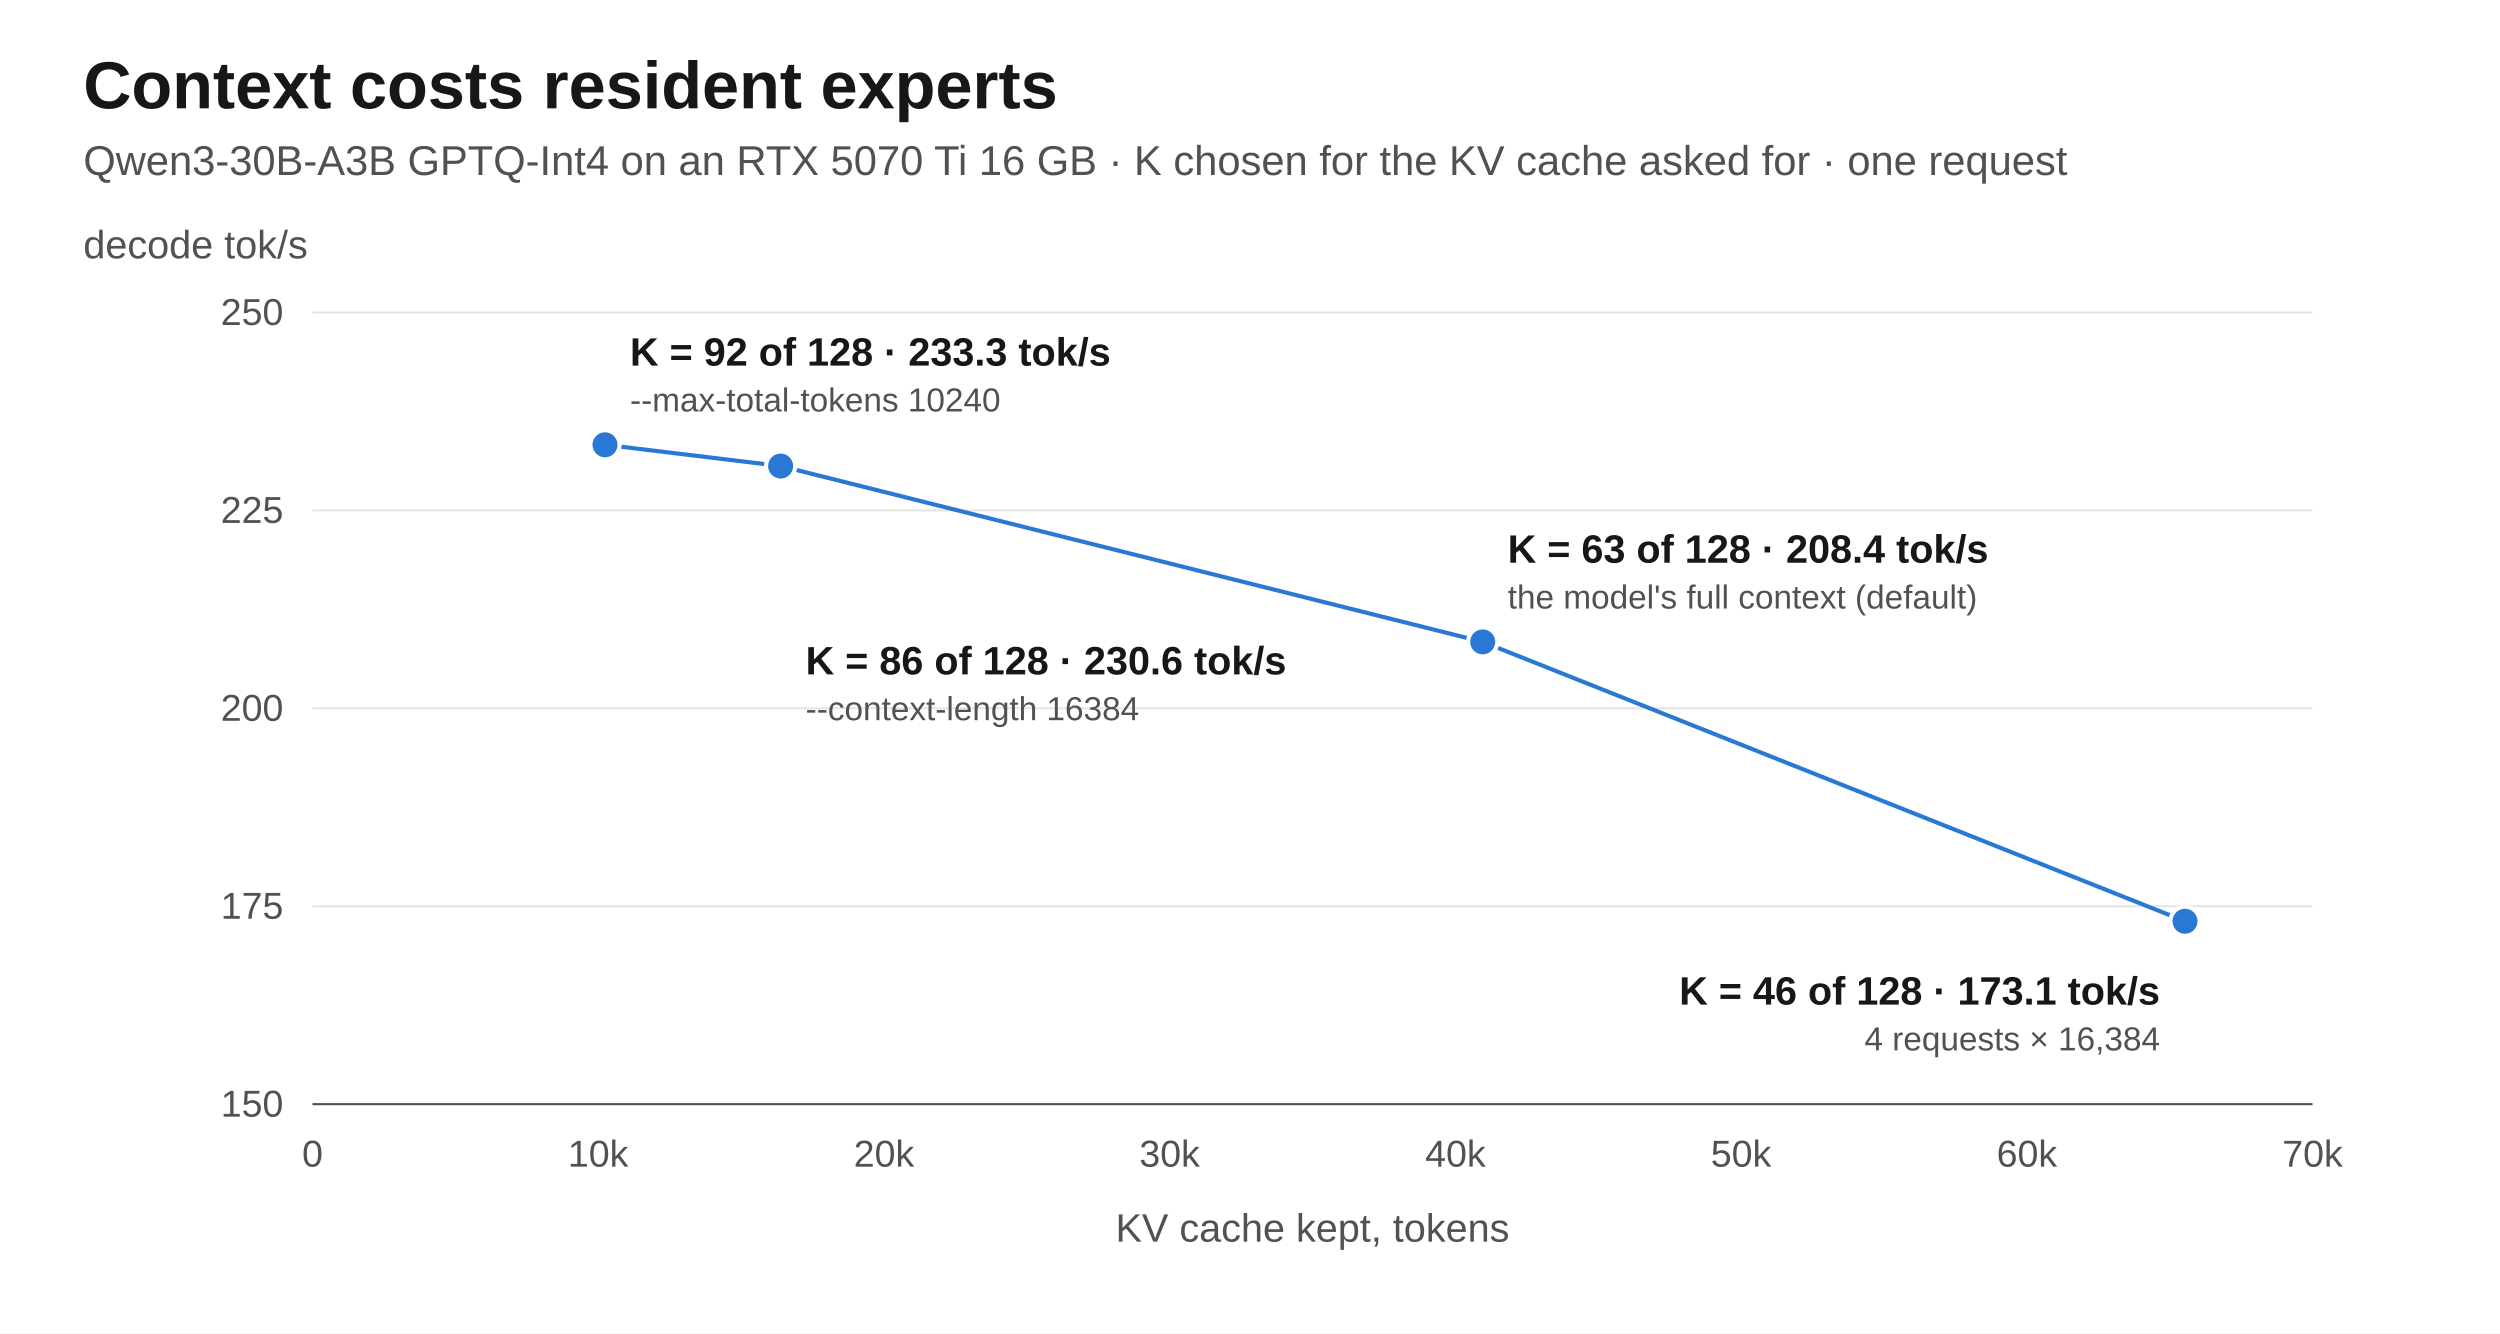
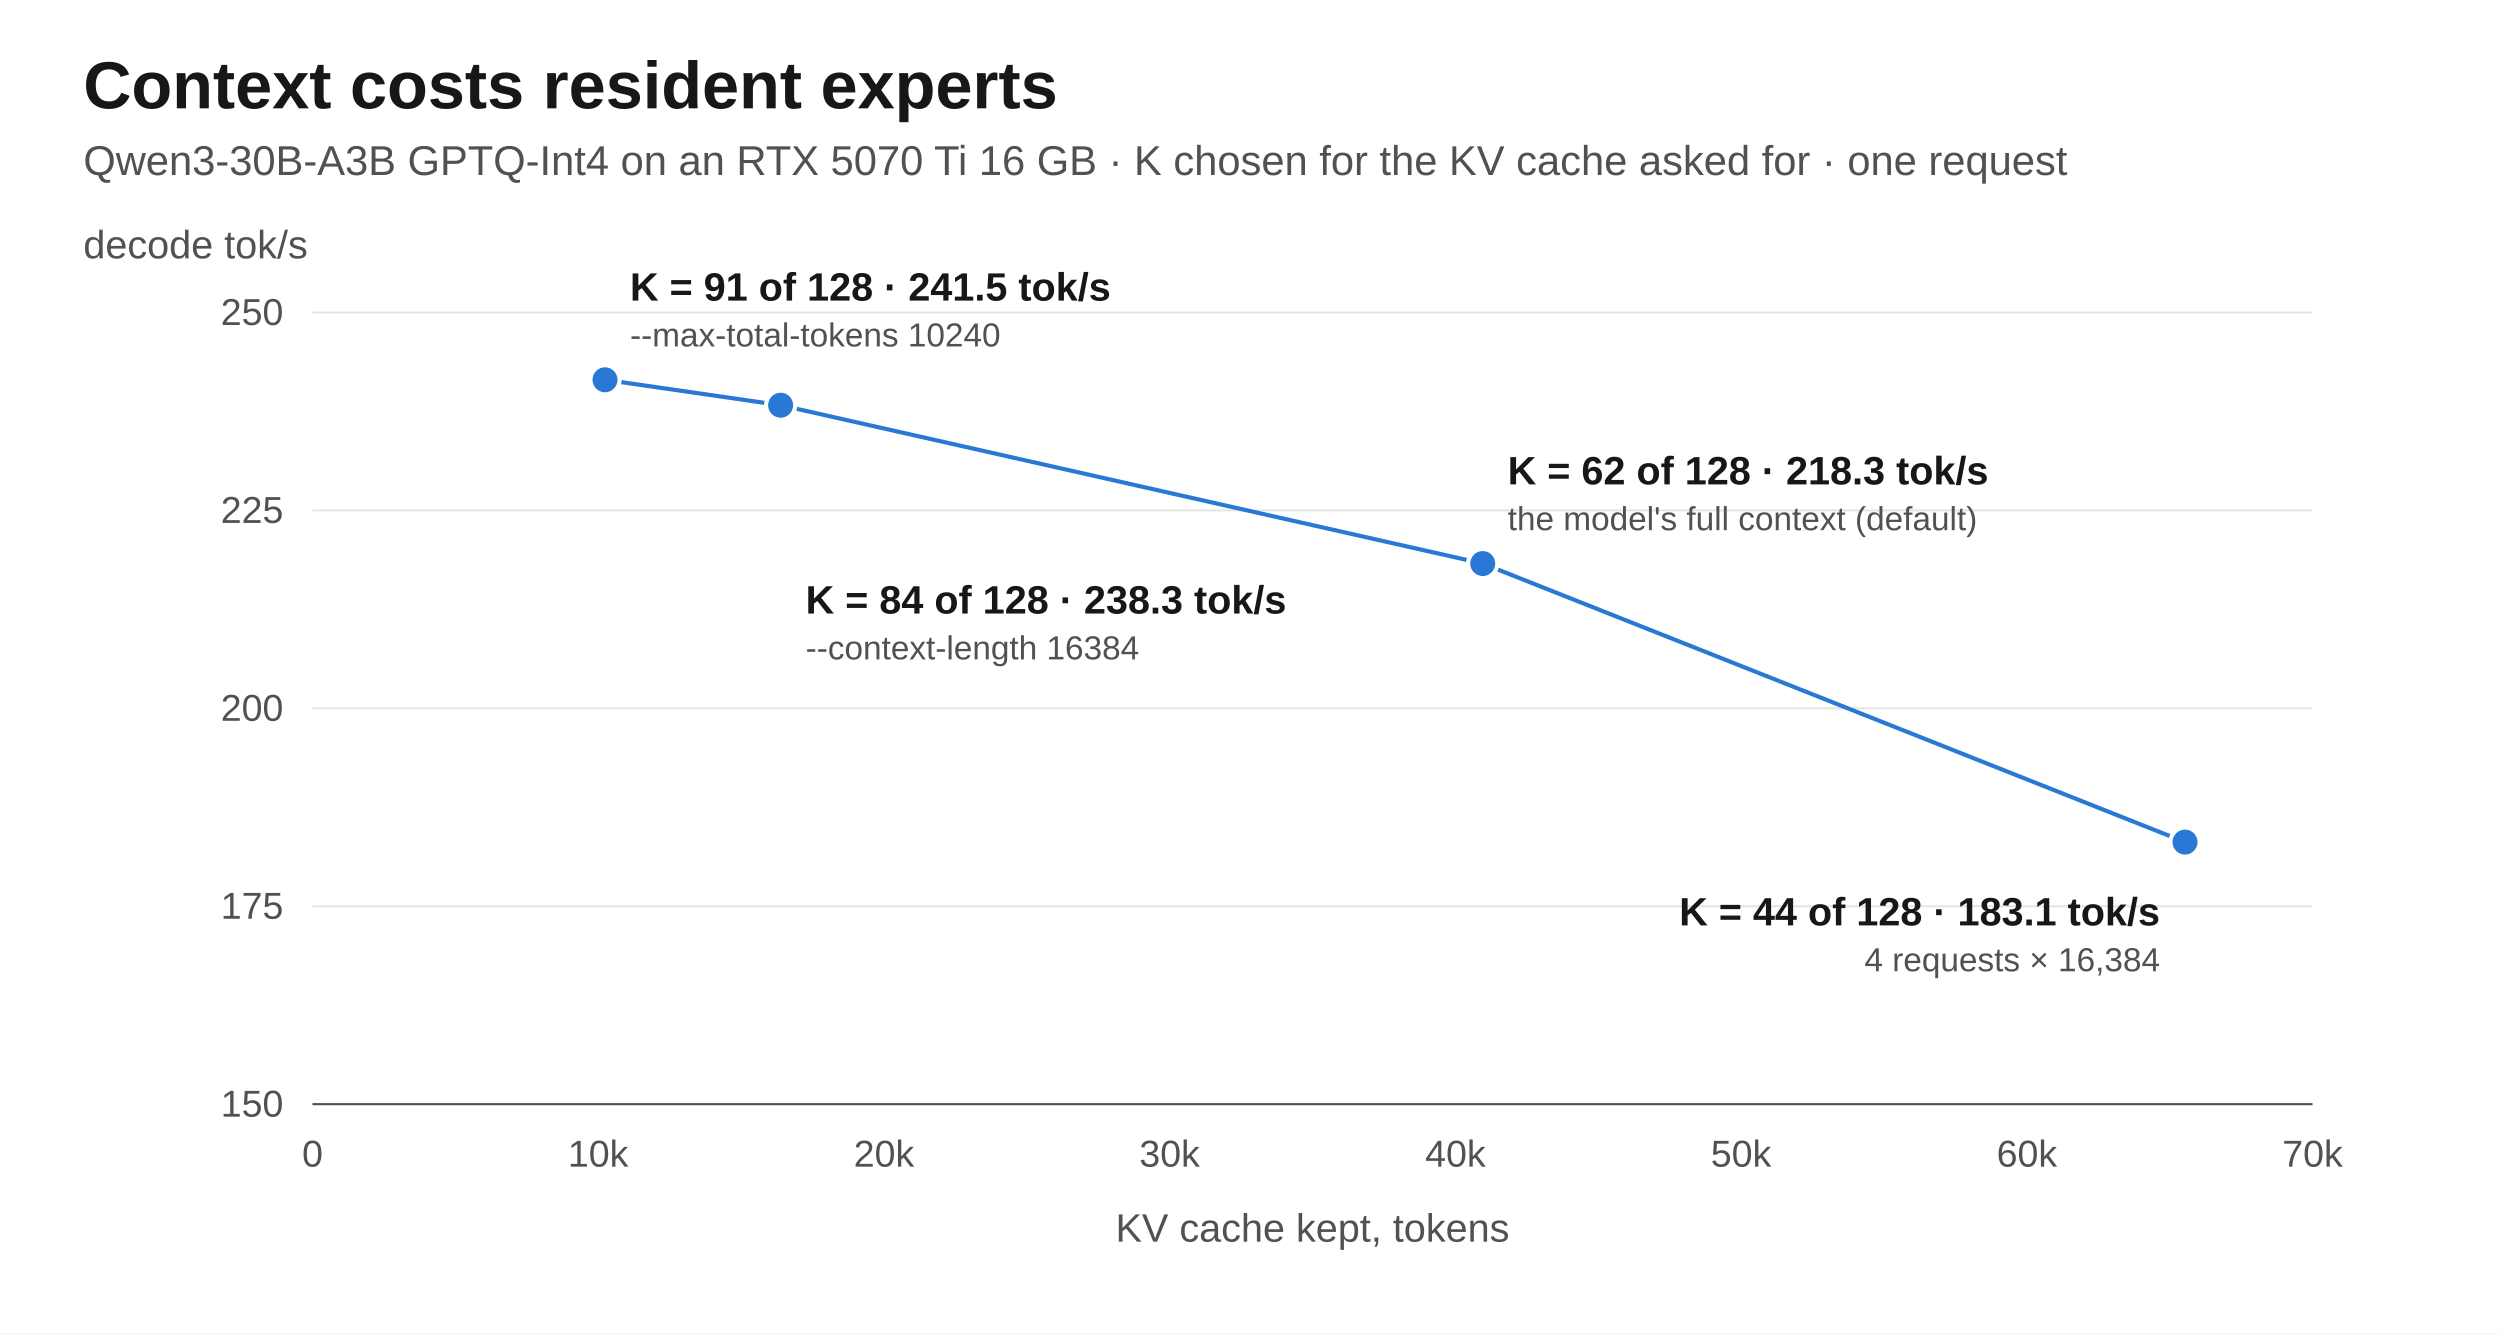
<svg xmlns="http://www.w3.org/2000/svg" width="1200" height="640" viewBox="0 0 1200 640" role="img" aria-labelledby="title desc">
  <rect width="1200" height="640" fill="#fff" />
  <g font-family="Arial, Helvetica, sans-serif">
    <text x="40" y="52" font-size="32" fill="#171717" font-weight="700" text-anchor="start">Context costs resident experts</text>
    <text x="40" y="84" font-size="20" fill="#52514e" text-anchor="start">Qwen3-30B-A3B GPTQ-Int4 on an RTX 5070 Ti 16 GB · K chosen for the KV cache asked for · one request</text>
    <line x1="150" y1="530.0" x2="1110" y2="530.0" stroke="#e6e5e1" stroke-width="1" />
    <text x="136" y="536.0" font-size="18" fill="#52514e" text-anchor="end">150</text>
    <line x1="150" y1="435.0" x2="1110" y2="435.0" stroke="#e6e5e1" stroke-width="1" />
    <text x="136" y="441.0" font-size="18" fill="#52514e" text-anchor="end">175</text>
    <line x1="150" y1="340.0" x2="1110" y2="340.0" stroke="#e6e5e1" stroke-width="1" />
    <text x="136" y="346.0" font-size="18" fill="#52514e" text-anchor="end">200</text>
    <line x1="150" y1="245.0" x2="1110" y2="245.0" stroke="#e6e5e1" stroke-width="1" />
    <text x="136" y="251.0" font-size="18" fill="#52514e" text-anchor="end">225</text>
    <line x1="150" y1="150.0" x2="1110" y2="150.0" stroke="#e6e5e1" stroke-width="1" />
    <text x="136" y="156.0" font-size="18" fill="#52514e" text-anchor="end">250</text>
    <text x="150.0" y="560" font-size="18" fill="#52514e" text-anchor="middle">0</text>
    <text x="287.1" y="560" font-size="18" fill="#52514e" text-anchor="middle">10k</text>
    <text x="424.3" y="560" font-size="18" fill="#52514e" text-anchor="middle">20k</text>
    <text x="561.4" y="560" font-size="18" fill="#52514e" text-anchor="middle">30k</text>
    <text x="698.6" y="560" font-size="18" fill="#52514e" text-anchor="middle">40k</text>
    <text x="835.7" y="560" font-size="18" fill="#52514e" text-anchor="middle">50k</text>
    <text x="972.9" y="560" font-size="18" fill="#52514e" text-anchor="middle">60k</text>
    <text x="1110.0" y="560" font-size="18" fill="#52514e" text-anchor="middle">70k</text>
    <line x1="150" y1="530" x2="1110" y2="530" stroke="#52514e" stroke-width="1" />
    <text x="630.0" y="596" font-size="19" fill="#52514e" text-anchor="middle">KV cache kept, tokens</text>
    <text x="40" y="124" font-size="19" fill="#52514e" text-anchor="start">decode tok/s</text>
-     <polyline points="290.4,213.5 374.7,223.7 711.7,308.1 1048.8,442.2" fill="none" stroke="#2a78d6" stroke-width="2" />
-     <circle cx="290.4" cy="213.5" r="7" fill="#2a78d6" stroke="#fff" stroke-width="2" />
-     <text x="302.4" y="175.5" font-size="19" fill="#171717" font-weight="700" text-anchor="start">K = 92 of 128 · 233.3 tok/s</text>
-     <text x="302.4" y="197.5" font-size="16" fill="#52514e" text-anchor="start">--max-total-tokens 10240</text>
-     <circle cx="374.7" cy="223.7" r="7" fill="#2a78d6" stroke="#fff" stroke-width="2" />
-     <text x="386.7" y="323.7" font-size="19" fill="#171717" font-weight="700" text-anchor="start">K = 86 of 128 · 230.6 tok/s</text>
-     <text x="386.7" y="345.7" font-size="16" fill="#52514e" text-anchor="start">--context-length 16384</text>
-     <circle cx="711.7" cy="308.1" r="7" fill="#2a78d6" stroke="#fff" stroke-width="2" />
-     <text x="723.7" y="270.1" font-size="19" fill="#171717" font-weight="700" text-anchor="start">K = 63 of 128 · 208.4 tok/s</text>
-     <text x="723.7" y="292.1" font-size="16" fill="#52514e" text-anchor="start">the model's full context (default)</text>
-     <circle cx="1048.8" cy="442.2" r="7" fill="#2a78d6" stroke="#fff" stroke-width="2" />
-     <text x="1036.8" y="482.2" font-size="19" fill="#171717" font-weight="700" text-anchor="end">K = 46 of 128 · 173.1 tok/s</text>
-     <text x="1036.8" y="504.2" font-size="16" fill="#52514e" text-anchor="end">4 requests × 16,384</text>
+     <polyline points="290.4,182.3 374.7,194.5 711.7,270.5 1048.8,404.2" fill="none" stroke="#2a78d6" stroke-width="2" />
+     <circle cx="290.4" cy="182.3" r="7" fill="#2a78d6" stroke="#fff" stroke-width="2" />
+     <text x="302.4" y="144.3" font-size="19" fill="#171717" font-weight="700" text-anchor="start">K = 91 of 128 · 241.5 tok/s</text>
+     <text x="302.4" y="166.3" font-size="16" fill="#52514e" text-anchor="start">--max-total-tokens 10240</text>
+     <circle cx="374.7" cy="194.5" r="7" fill="#2a78d6" stroke="#fff" stroke-width="2" />
+     <text x="386.7" y="294.5" font-size="19" fill="#171717" font-weight="700" text-anchor="start">K = 84 of 128 · 238.3 tok/s</text>
+     <text x="386.7" y="316.5" font-size="16" fill="#52514e" text-anchor="start">--context-length 16384</text>
+     <circle cx="711.7" cy="270.5" r="7" fill="#2a78d6" stroke="#fff" stroke-width="2" />
+     <text x="723.7" y="232.5" font-size="19" fill="#171717" font-weight="700" text-anchor="start">K = 62 of 128 · 218.3 tok/s</text>
+     <text x="723.7" y="254.5" font-size="16" fill="#52514e" text-anchor="start">the model's full context (default)</text>
+     <circle cx="1048.8" cy="404.2" r="7" fill="#2a78d6" stroke="#fff" stroke-width="2" />
+     <text x="1036.8" y="444.2" font-size="19" fill="#171717" font-weight="700" text-anchor="end">K = 44 of 128 · 183.1 tok/s</text>
+     <text x="1036.8" y="466.2" font-size="16" fill="#52514e" text-anchor="end">4 requests × 16,384</text>
  </g>
</svg>
